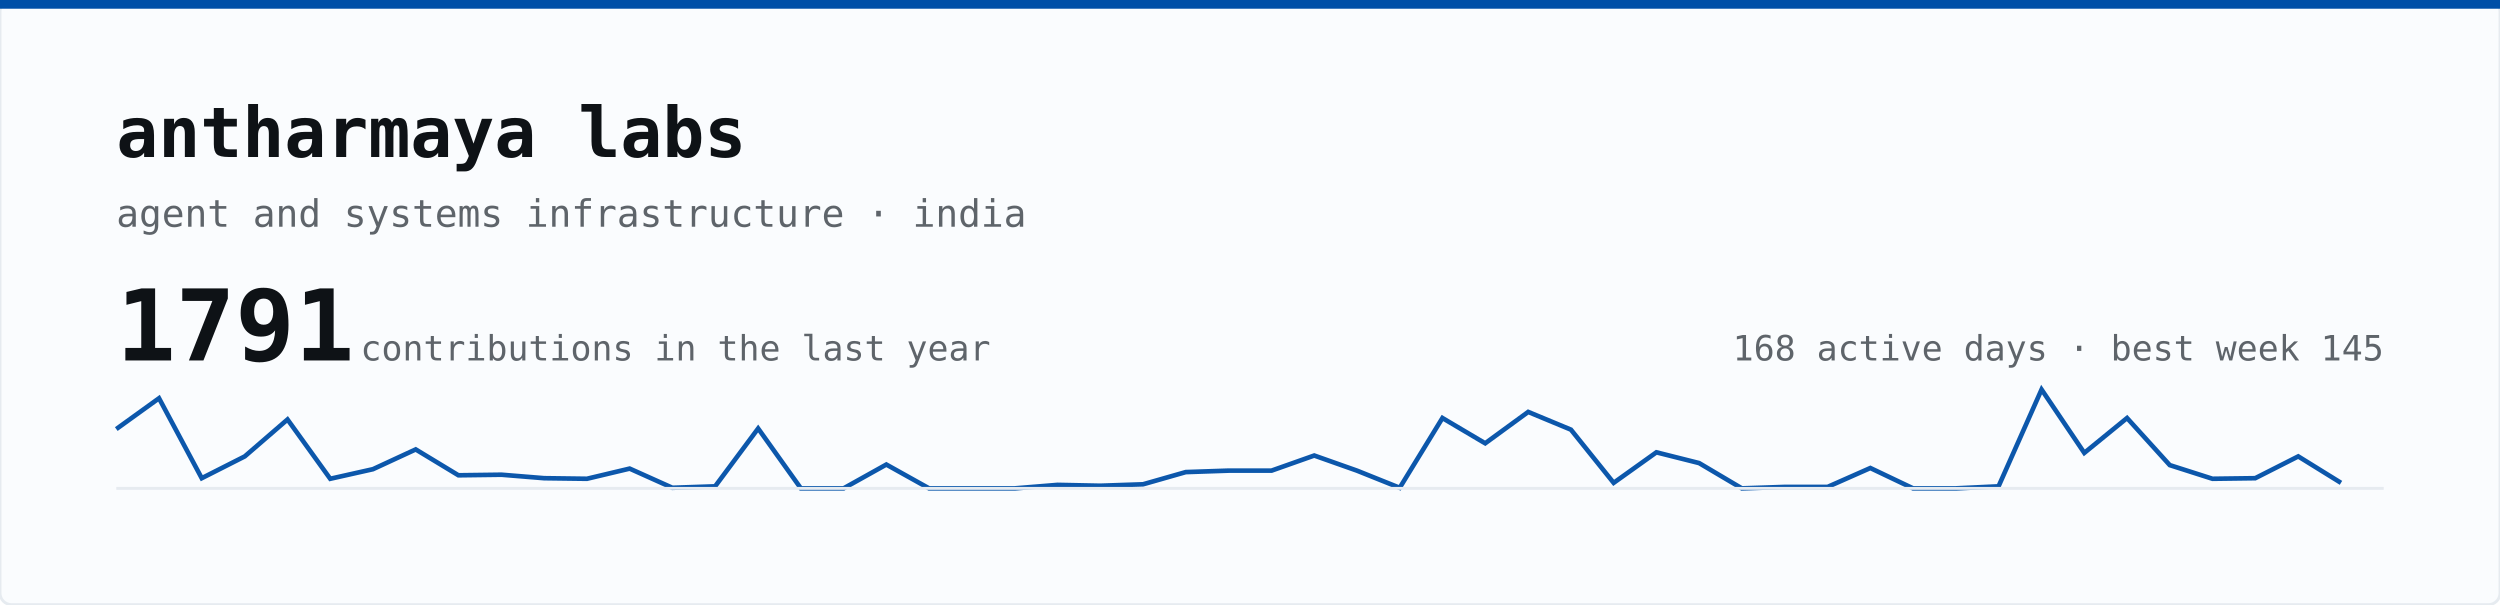
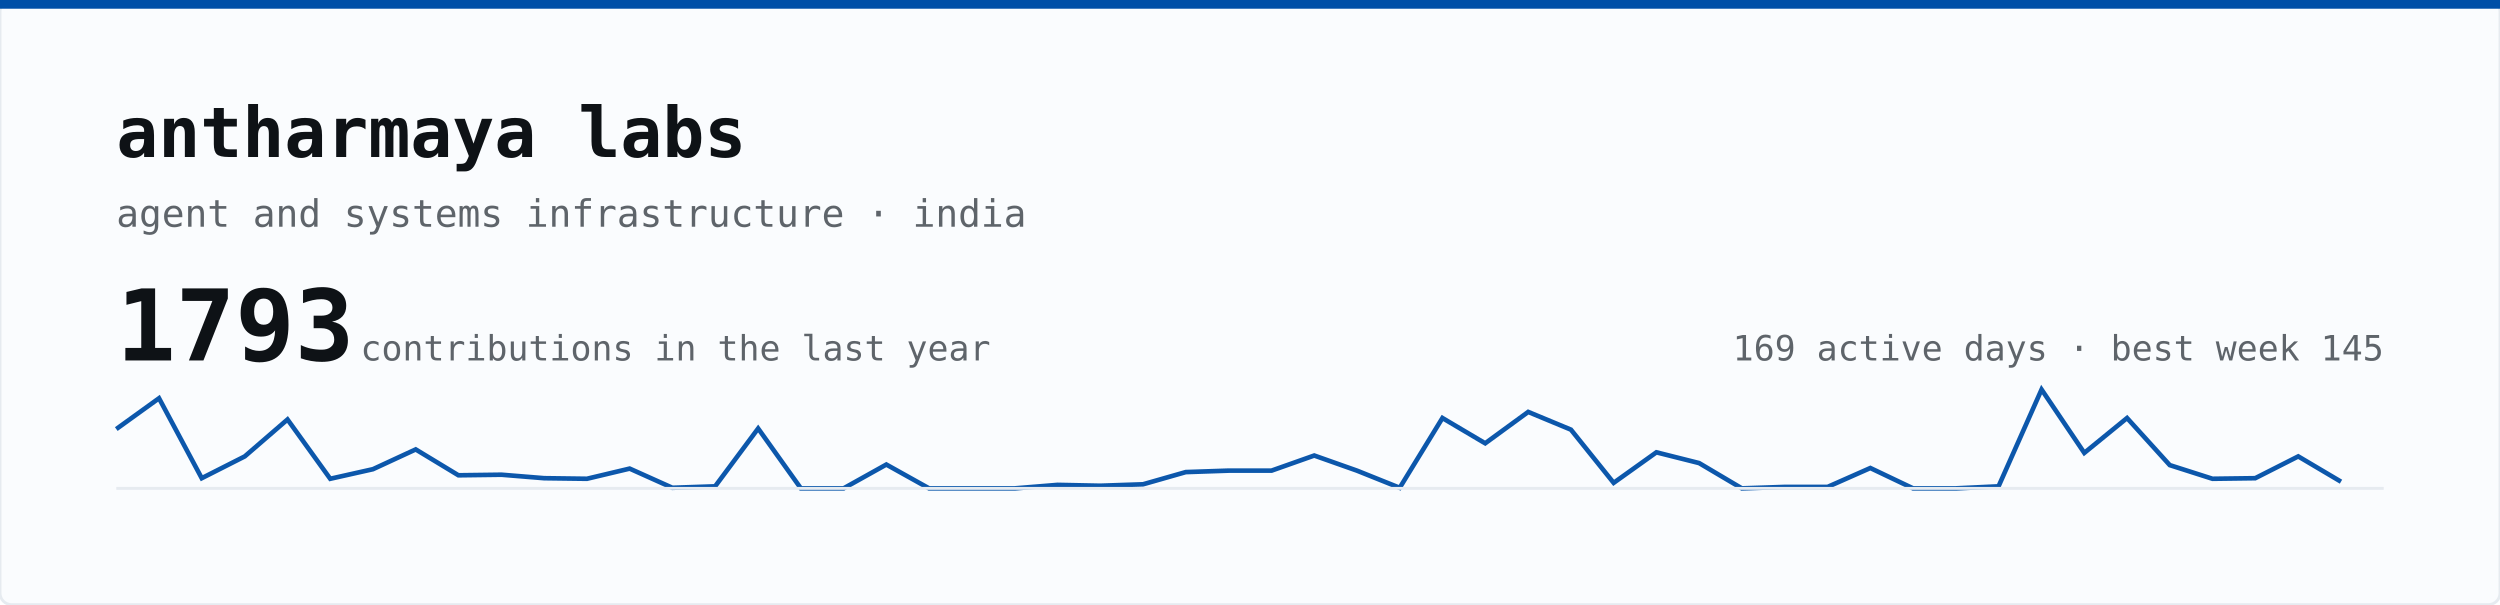
- <svg xmlns="http://www.w3.org/2000/svg" width="860" height="208" viewBox="0 0 860 208" role="img" aria-label="antharmaya labs. 1791 contributions in the last year.">
+ <svg xmlns="http://www.w3.org/2000/svg" width="860" height="208" viewBox="0 0 860 208" role="img" aria-label="antharmaya labs. 1793 contributions in the last year.">
  <rect width="860" height="208" rx="4" fill="#fafcfe" stroke="#e6ebf0" stroke-width="1" />
  <rect width="860" height="3" fill="#004fa7" />
  <text x="40" y="54" font-family="ui-monospace,SFMono-Regular,'SF Mono','JetBrains Mono',Menlo,Consolas,'DejaVu Sans Mono',monospace" font-size="24" font-weight="700" fill="#0e1216">antharmaya labs</text>
  <text x="40" y="78" font-family="ui-monospace,SFMono-Regular,'SF Mono','JetBrains Mono',Menlo,Consolas,'DejaVu Sans Mono',monospace" font-size="13" fill="#5e646a">agent and systems infrastructure · india</text>
-   <text x="40" y="124" font-family="ui-monospace,SFMono-Regular,'SF Mono','JetBrains Mono',Menlo,Consolas,'DejaVu Sans Mono',monospace" font-size="34" font-weight="700" fill="#0e1216">1791</text>
+   <text x="40" y="124" font-family="ui-monospace,SFMono-Regular,'SF Mono','JetBrains Mono',Menlo,Consolas,'DejaVu Sans Mono',monospace" font-size="34" font-weight="700" fill="#0e1216">1793</text>
  <text x="124" y="124" font-family="ui-monospace,SFMono-Regular,'SF Mono','JetBrains Mono',Menlo,Consolas,'DejaVu Sans Mono',monospace" font-size="12" fill="#5e646a">contributions in the last year</text>
-   <text x="820" y="124" font-family="ui-monospace,SFMono-Regular,'SF Mono','JetBrains Mono',Menlo,Consolas,'DejaVu Sans Mono',monospace" font-size="12" fill="#5e646a" text-anchor="end">168 active days  ·  best week 145</text>
-   <polyline points="40.0,147.6 54.7,137.0 69.4,164.5 84.2,157.0 98.9,144.3 113.6,164.7 128.3,161.4 143.0,154.6 157.7,163.5 172.5,163.3 187.2,164.5 201.9,164.7 216.6,161.2 231.3,167.8 246.0,167.3 260.8,147.4 275.5,168.0 290.2,168.0 304.9,159.8 319.6,168.0 334.3,168.0 349.1,168.0 363.8,166.8 378.5,167.1 393.2,166.6 407.9,162.4 422.6,161.9 437.4,161.9 452.1,156.7 466.8,161.9 481.5,167.8 496.2,143.8 510.9,152.5 525.7,141.7 540.4,147.8 555.1,166.1 569.8,155.6 584.5,159.3 599.2,168.0 614.0,167.5 628.7,167.5 643.4,161.0 658.1,168.0 672.8,168.0 687.5,167.3 702.3,134.0 717.0,155.8 731.7,143.8 746.4,160.0 761.1,164.7 775.8,164.5 790.6,157.0 805.3,166.1" fill="none" stroke="#004fa7" stroke-width="1.6" opacity="0.95" />
+   <text x="820" y="124" font-family="ui-monospace,SFMono-Regular,'SF Mono','JetBrains Mono',Menlo,Consolas,'DejaVu Sans Mono',monospace" font-size="12" fill="#5e646a" text-anchor="end">169 active days  ·  best week 145</text>
+   <polyline points="40.0,147.6 54.7,137.0 69.4,164.5 84.2,157.0 98.9,144.3 113.6,164.7 128.3,161.4 143.0,154.6 157.7,163.5 172.5,163.3 187.2,164.5 201.9,164.7 216.6,161.2 231.3,167.8 246.0,167.3 260.8,147.4 275.5,168.0 290.2,168.0 304.9,159.8 319.6,168.0 334.3,168.0 349.1,168.0 363.8,166.8 378.5,167.1 393.2,166.6 407.9,162.4 422.6,161.9 437.4,161.9 452.1,156.7 466.8,161.9 481.5,167.8 496.2,143.8 510.9,152.5 525.7,141.7 540.4,147.8 555.1,166.1 569.8,155.6 584.5,159.3 599.2,168.0 614.0,167.5 628.7,167.5 643.4,161.0 658.1,168.0 672.8,168.0 687.5,167.3 702.3,134.0 717.0,155.8 731.7,143.8 746.4,160.0 761.1,164.7 775.8,164.5 790.6,157.0 805.3,165.7" fill="none" stroke="#004fa7" stroke-width="1.6" opacity="0.95" />
  <line x1="40" y1="168" x2="820" y2="168" stroke="#e6ebf0" stroke-width="1" />
</svg>
